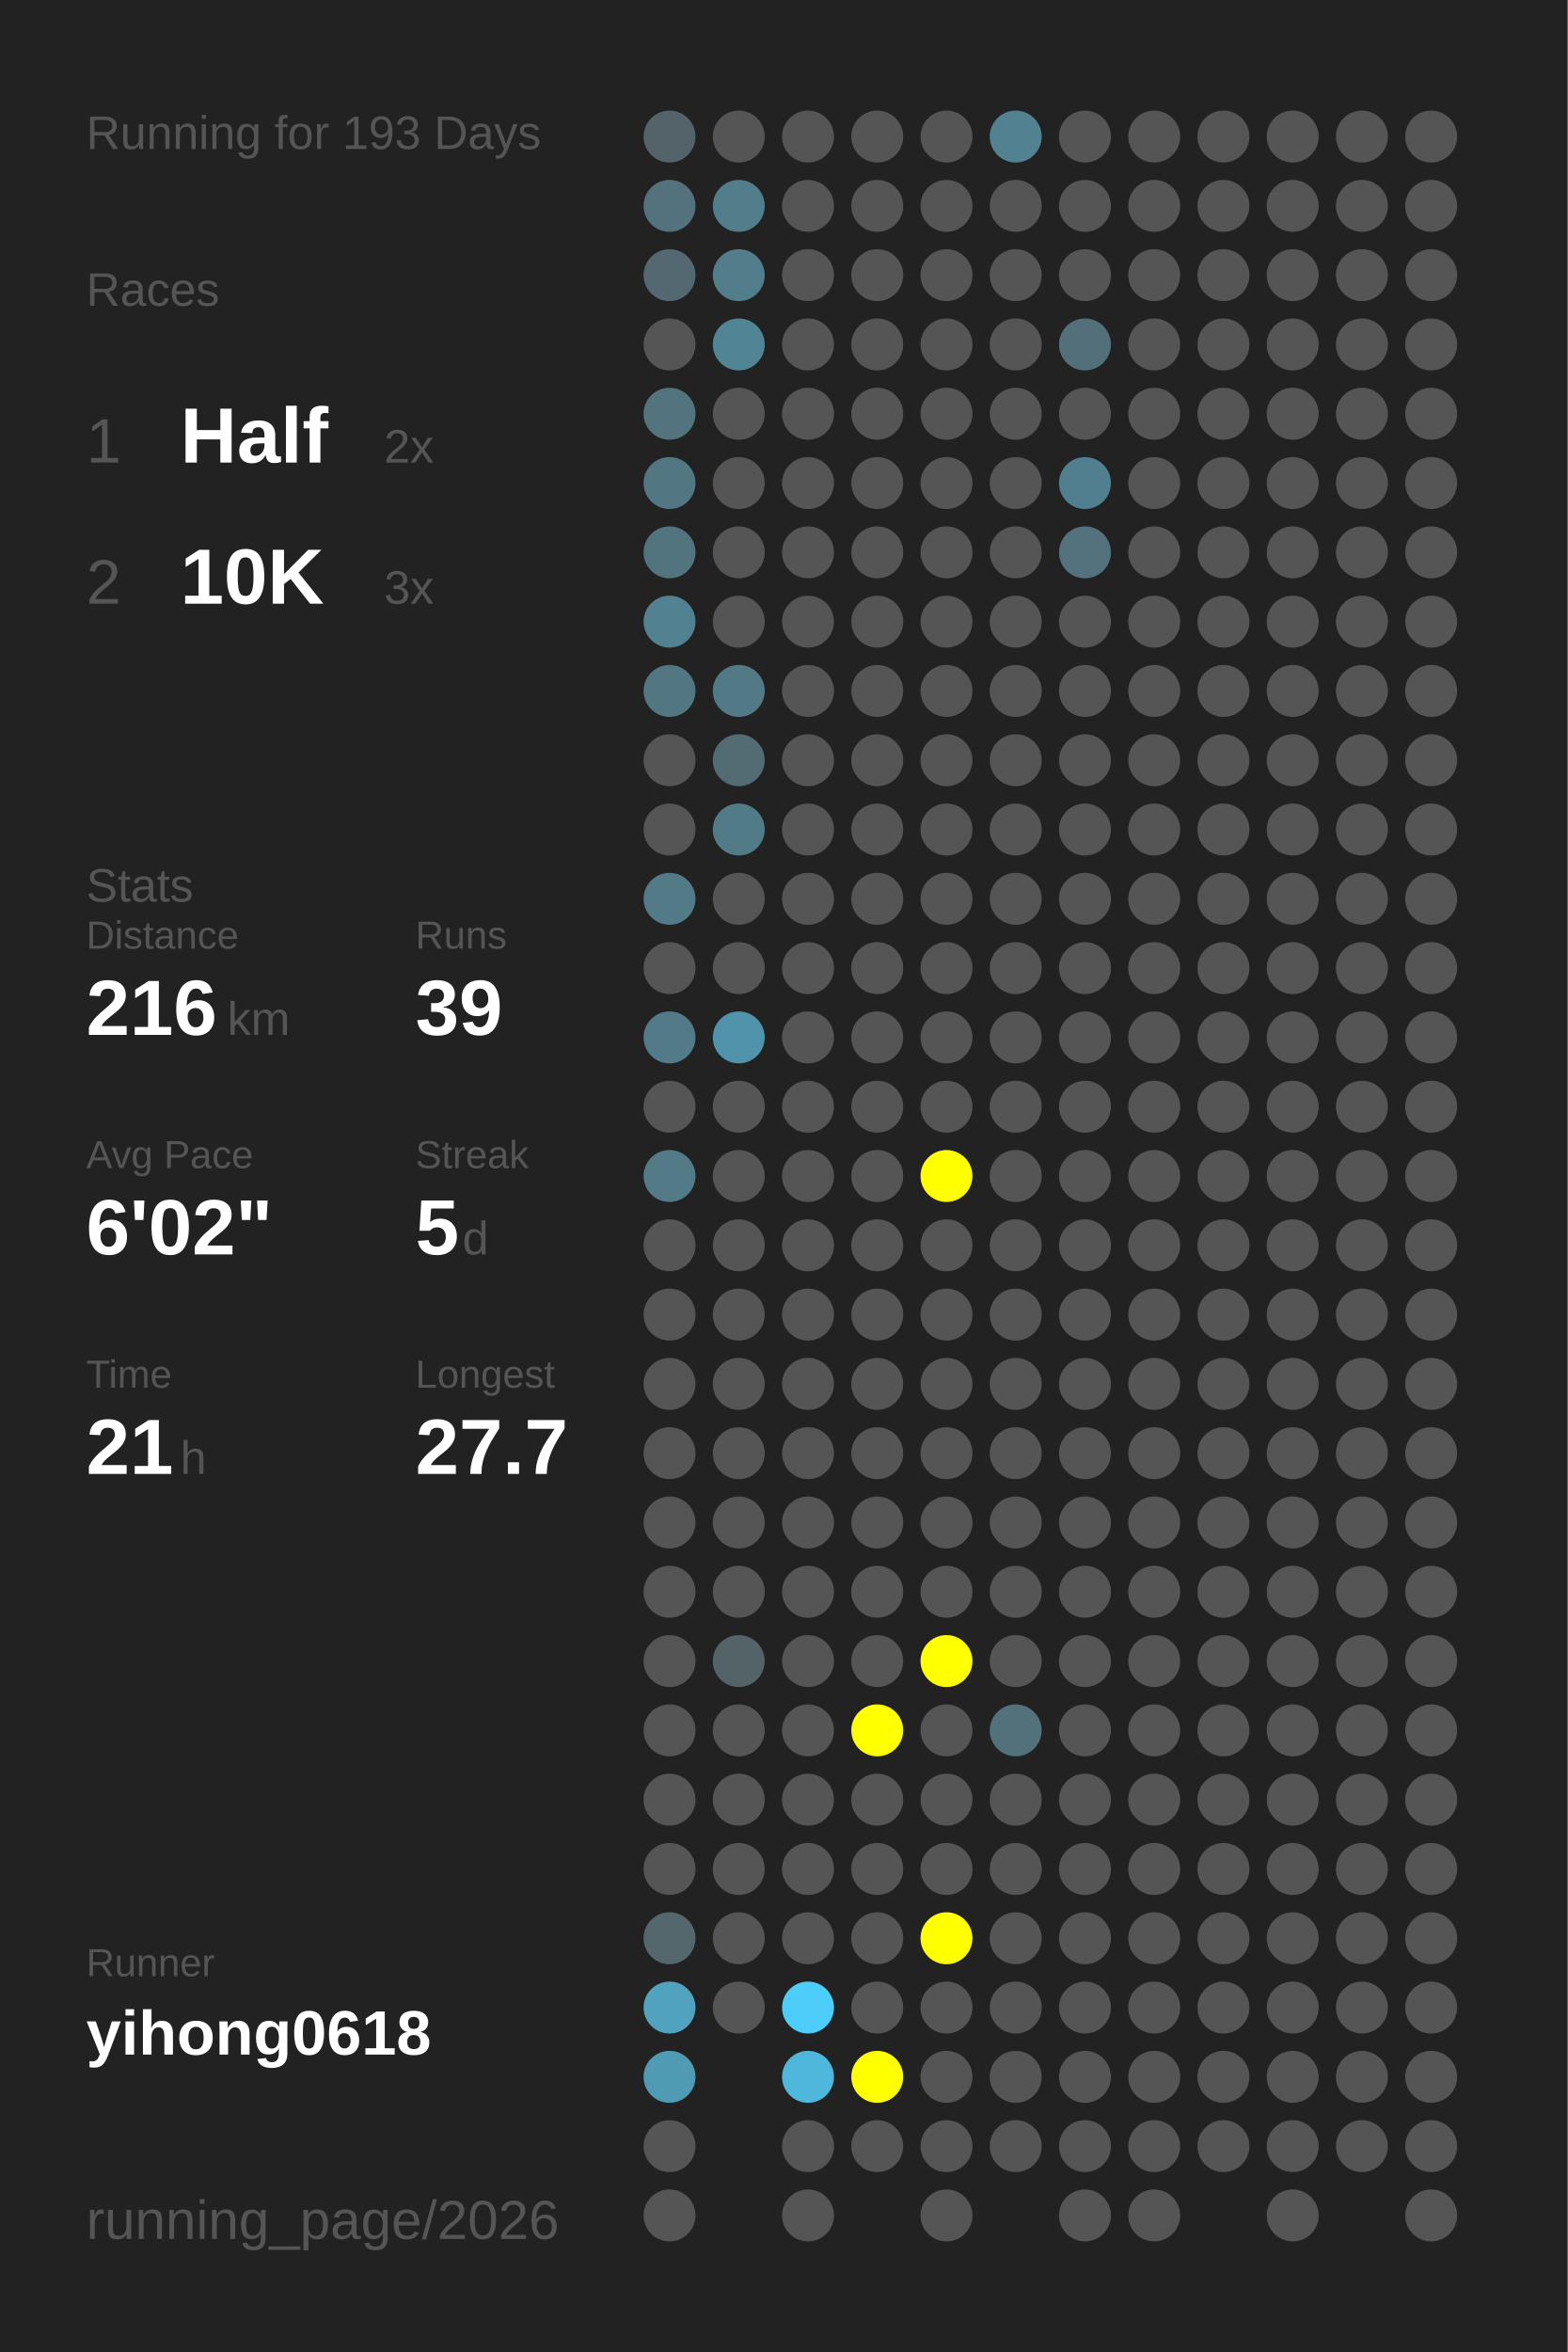
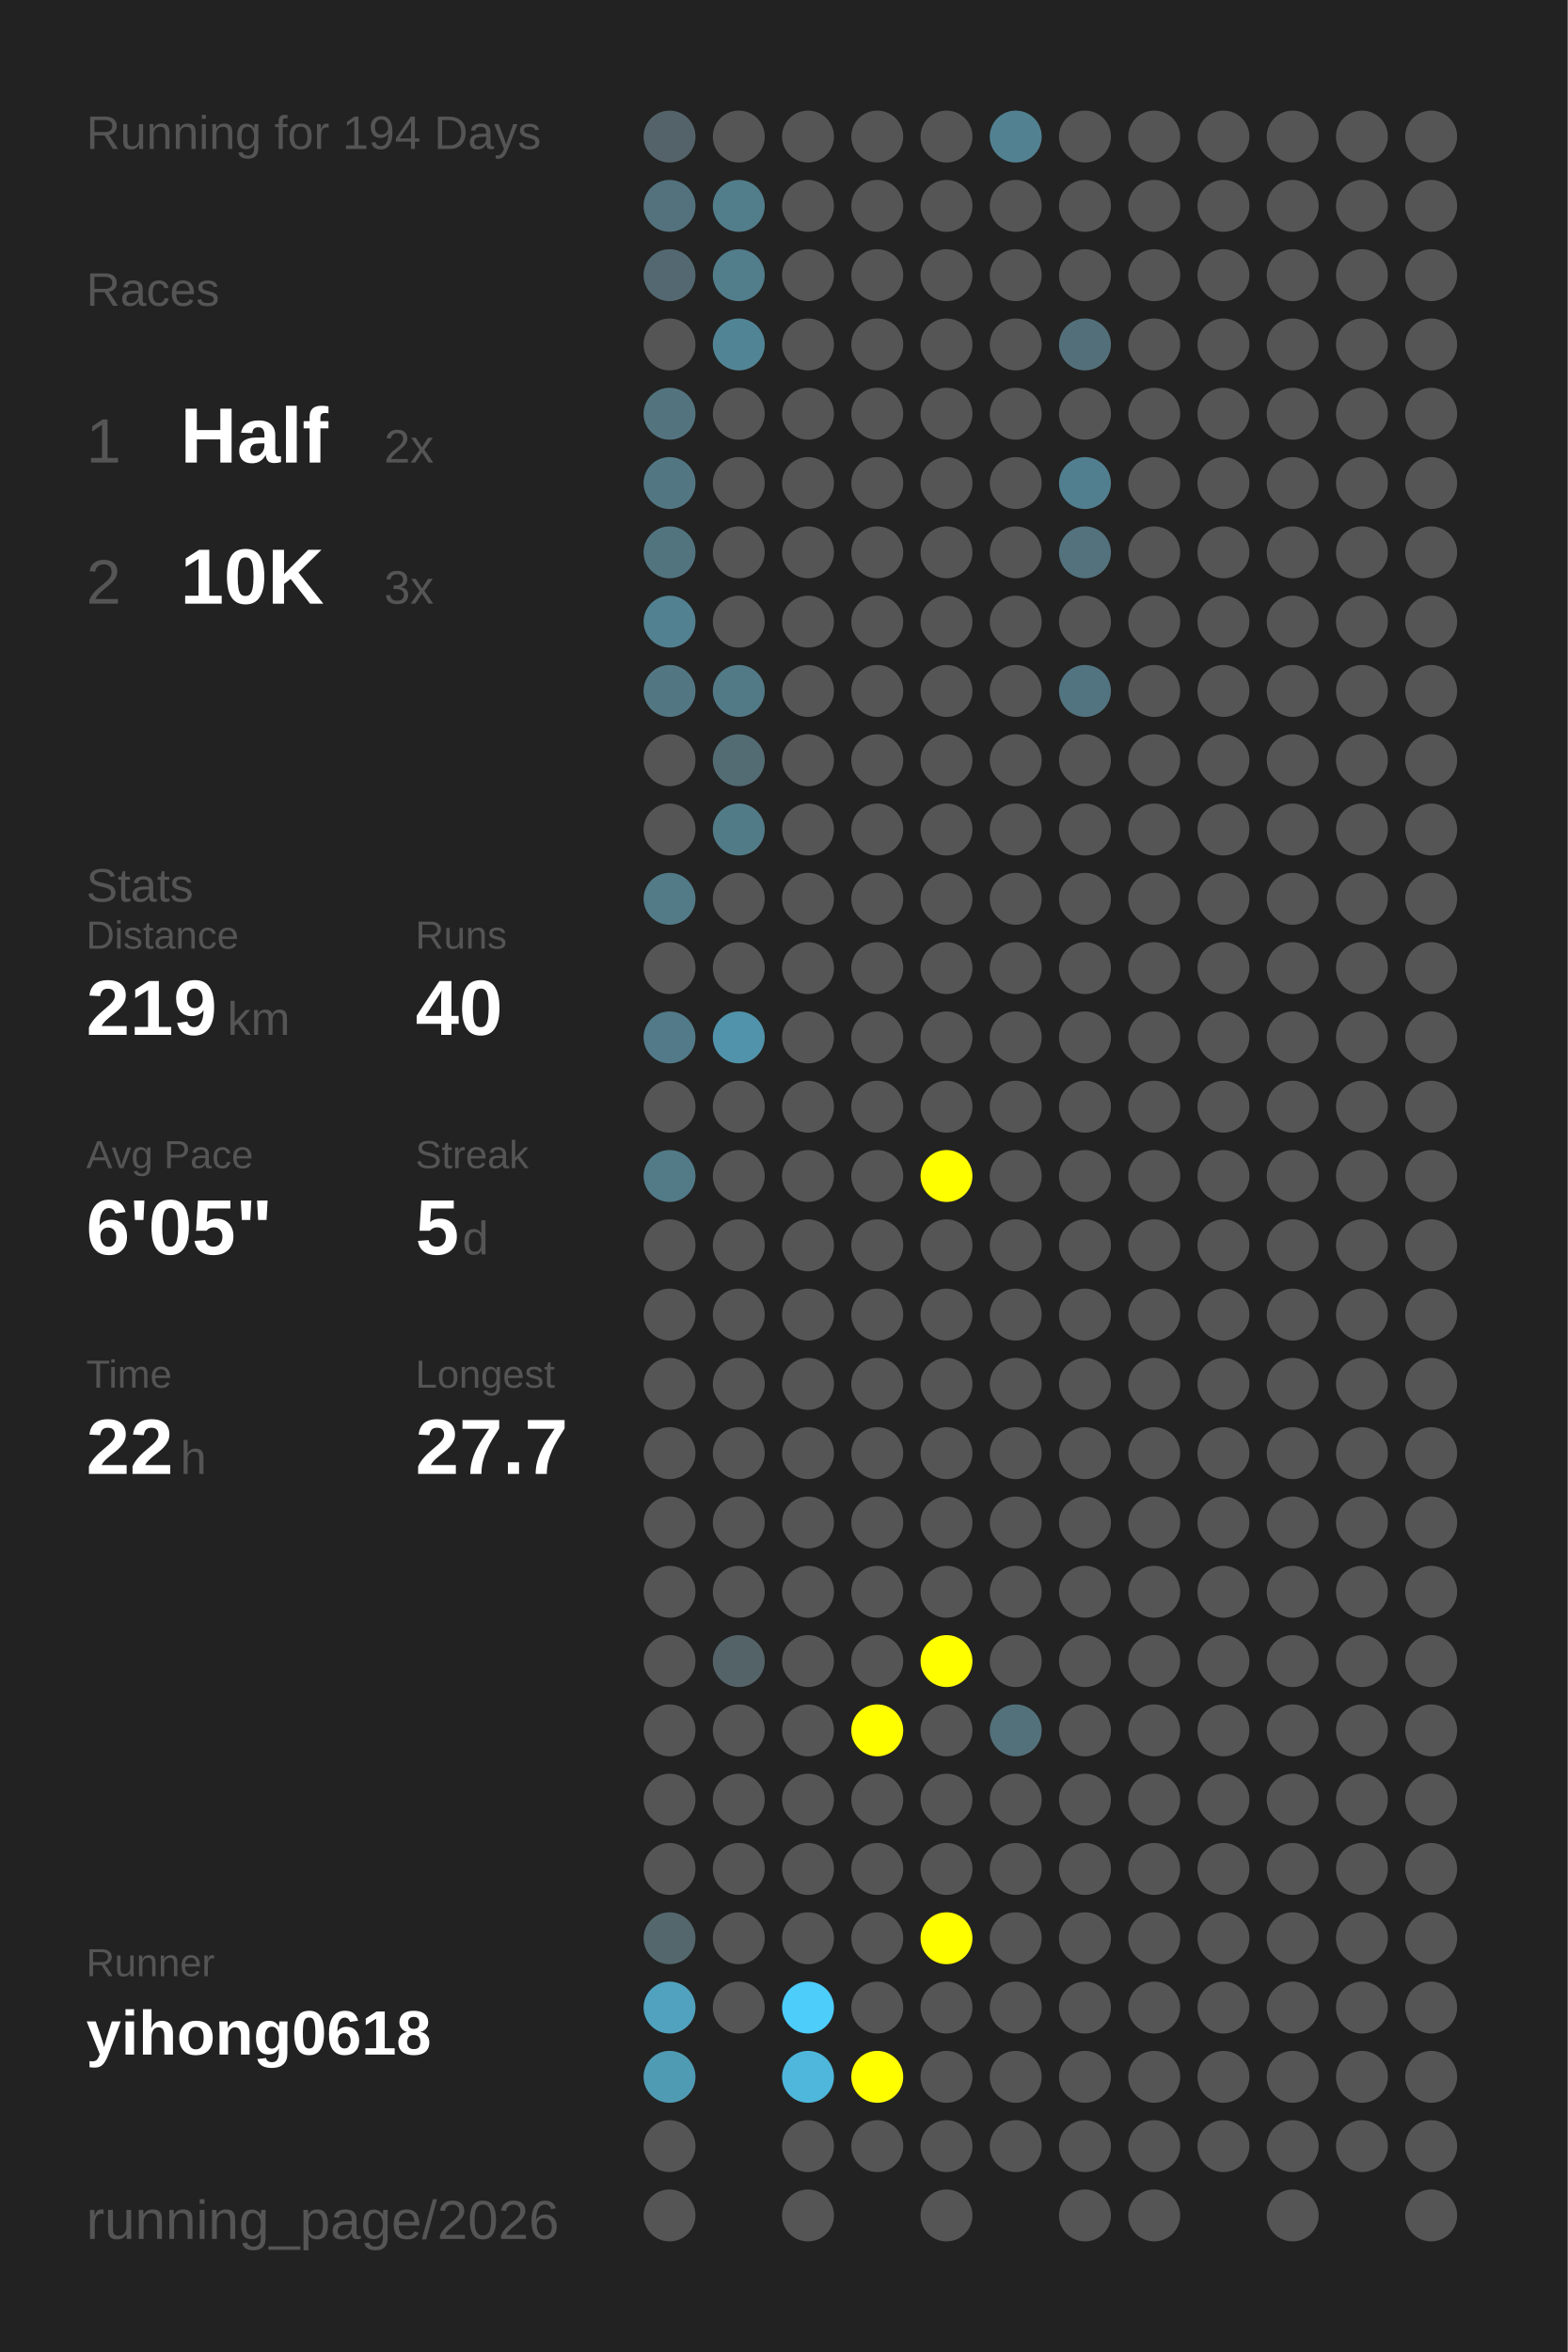
<svg xmlns="http://www.w3.org/2000/svg" baseProfile="full" height="300mm" version="1.1" viewBox="0,0,200,300" width="200mm">
  <defs />
  <rect fill="#222222" height="300" width="200" x="0" y="0" />
-   <text fill="#555555" style="font-size:6px; font-family:Arial;" x="11" y="19">Running for 193 Days</text>
+   <text fill="#555555" style="font-size:6px; font-family:Arial;" x="11" y="19">Running for 194 Days</text>
  <text fill="#555555" style="font-size:6px; font-family:Arial;" x="11" y="39">Races</text>
  <text fill="#555555" style="font-size:8px; font-family:Arial;" x="11" y="59">1</text>
  <text fill="#FFFFFF" style="font-size:10px; font-family:Arial; font-weight:bold;" x="23" y="59">Half</text>
  <text fill="#555555" style="font-size:6px; font-family:Arial;" x="49" y="59">2x</text>
  <text fill="#555555" style="font-size:8px; font-family:Arial;" x="11" y="77">2</text>
  <text fill="#FFFFFF" style="font-size:10px; font-family:Arial; font-weight:bold;" x="23" y="77">10K</text>
  <text fill="#555555" style="font-size:6px; font-family:Arial;" x="49" y="77">3x</text>
  <text fill="#555555" style="font-size:6px; font-family:Arial;" x="11" y="115">Stats</text>
  <text fill="#555555" style="font-size:5px; font-family:Arial;" x="11" y="121">Distance</text>
-   <text fill="#FFFFFF" style="font-size:10px; font-family:Arial; font-weight:bold;" x="11" y="132">216</text>
+   <text fill="#FFFFFF" style="font-size:10px; font-family:Arial; font-weight:bold;" x="11" y="132">219</text>
  <text fill="#555555" style="font-size:6px; font-family:Arial;" x="29" y="132">km</text>
  <text fill="#555555" style="font-size:5px; font-family:Arial;" x="53" y="121">Runs</text>
-   <text fill="#FFFFFF" style="font-size:10px; font-family:Arial; font-weight:bold;" x="53" y="132">39</text>
+   <text fill="#FFFFFF" style="font-size:10px; font-family:Arial; font-weight:bold;" x="53" y="132">40</text>
  <text fill="#555555" style="font-size:5px; font-family:Arial;" x="11" y="149">Avg Pace</text>
-   <text fill="#FFFFFF" style="font-size:10px; font-family:Arial; font-weight:bold;" x="11" y="160">6'02"</text>
+   <text fill="#FFFFFF" style="font-size:10px; font-family:Arial; font-weight:bold;" x="11" y="160">6'05"</text>
  <text fill="#555555" style="font-size:5px; font-family:Arial;" x="53" y="149">Streak</text>
  <text fill="#FFFFFF" style="font-size:10px; font-family:Arial; font-weight:bold;" x="53" y="160">5</text>
  <text fill="#555555" style="font-size:6px; font-family:Arial;" x="59" y="160">d</text>
  <text fill="#555555" style="font-size:5px; font-family:Arial;" x="11" y="177">Time</text>
-   <text fill="#FFFFFF" style="font-size:10px; font-family:Arial; font-weight:bold;" x="11" y="188">21</text>
+   <text fill="#FFFFFF" style="font-size:10px; font-family:Arial; font-weight:bold;" x="11" y="188">22</text>
  <text fill="#555555" style="font-size:6px; font-family:Arial;" x="23" y="188">h</text>
  <text fill="#555555" style="font-size:5px; font-family:Arial;" x="53" y="177">Longest</text>
  <text fill="#FFFFFF" style="font-size:10px; font-family:Arial; font-weight:bold;" x="53" y="188">27.7</text>
  <text fill="#555555" style="font-size:5px; font-family:Arial;" x="11" y="252.065">Runner</text>
  <text fill="#FFFFFF" style="font-size:8px; font-family:Arial; font-weight:bold;" x="11" y="262.065">yihong0618</text>
  <text fill="#555555" style="font-size:7px; font-family:Arial;" x="11" y="285.581">running_page/2026</text>
  <circle cx="85.417" cy="17.419" fill="#546369" r="3.312" />
  <circle cx="85.417" cy="26.258" fill="#53727d" r="3.312" />
  <circle cx="85.417" cy="35.097" fill="#536870" r="3.312" />
  <circle cx="85.417" cy="43.935" fill="#555555" r="3.312" />
  <circle cx="85.417" cy="52.774" fill="#53747f" r="3.312" />
  <circle cx="85.417" cy="61.613" fill="#527783" r="3.312" />
  <circle cx="85.417" cy="70.452" fill="#52747f" r="3.312" />
  <circle cx="85.417" cy="79.29" fill="#528191" r="3.312" />
  <circle cx="85.417" cy="88.129" fill="#527783" r="3.312" />
  <circle cx="85.417" cy="96.968" fill="#555555" r="3.312" />
  <circle cx="85.417" cy="105.806" fill="#555555" r="3.312" />
  <circle cx="85.417" cy="114.645" fill="#527a87" r="3.312" />
  <circle cx="85.417" cy="123.484" fill="#555555" r="3.312" />
  <circle cx="85.417" cy="132.323" fill="#527a88" r="3.312" />
  <circle cx="85.417" cy="141.161" fill="#555555" r="3.312" />
  <circle cx="85.417" cy="150" fill="#527a87" r="3.312" />
  <circle cx="85.417" cy="158.839" fill="#555555" r="3.312" />
  <circle cx="85.417" cy="167.677" fill="#555555" r="3.312" />
  <circle cx="85.417" cy="176.516" fill="#555555" r="3.312" />
  <circle cx="85.417" cy="185.355" fill="#555555" r="3.312" />
  <circle cx="85.417" cy="194.194" fill="#555555" r="3.312" />
  <circle cx="85.417" cy="203.032" fill="#555555" r="3.312" />
  <circle cx="85.417" cy="211.871" fill="#555555" r="3.312" />
  <circle cx="85.417" cy="220.71" fill="#555555" r="3.312" />
  <circle cx="85.417" cy="229.548" fill="#555555" r="3.312" />
  <circle cx="85.417" cy="238.387" fill="#555555" r="3.312" />
  <circle cx="85.417" cy="247.226" fill="#53676d" r="3.312" />
  <circle cx="85.417" cy="256.065" fill="#50a2be" r="3.312" />
  <circle cx="85.417" cy="264.903" fill="#509bb4" r="3.312" />
  <circle cx="85.417" cy="273.742" fill="#555555" r="3.312" />
  <circle cx="85.417" cy="282.581" fill="#555555" r="3.312" />
  <circle cx="94.25" cy="17.419" fill="#555555" r="3.312" />
  <circle cx="94.25" cy="26.258" fill="#527d8b" r="3.312" />
  <circle cx="94.25" cy="35.097" fill="#527d8b" r="3.312" />
  <circle cx="94.25" cy="43.935" fill="#518596" r="3.312" />
  <circle cx="94.25" cy="52.774" fill="#555555" r="3.312" />
  <circle cx="94.25" cy="61.613" fill="#555555" r="3.312" />
  <circle cx="94.25" cy="70.452" fill="#555555" r="3.312" />
  <circle cx="94.25" cy="79.29" fill="#555555" r="3.312" />
  <circle cx="94.25" cy="88.129" fill="#527986" r="3.312" />
  <circle cx="94.25" cy="96.968" fill="#536b73" r="3.312" />
  <circle cx="94.25" cy="105.806" fill="#527b88" r="3.312" />
  <circle cx="94.25" cy="114.645" fill="#555555" r="3.312" />
  <circle cx="94.25" cy="123.484" fill="#555555" r="3.312" />
  <circle cx="94.25" cy="132.323" fill="#5093aa" r="3.312" />
  <circle cx="94.25" cy="141.161" fill="#555555" r="3.312" />
  <circle cx="94.25" cy="150" fill="#555555" r="3.312" />
  <circle cx="94.25" cy="158.839" fill="#555555" r="3.312" />
  <circle cx="94.25" cy="167.677" fill="#555555" r="3.312" />
  <circle cx="94.25" cy="176.516" fill="#555555" r="3.312" />
  <circle cx="94.25" cy="185.355" fill="#555555" r="3.312" />
  <circle cx="94.25" cy="194.194" fill="#555555" r="3.312" />
  <circle cx="94.25" cy="203.032" fill="#555555" r="3.312" />
  <circle cx="94.25" cy="211.871" fill="#546368" r="3.312" />
  <circle cx="94.25" cy="220.71" fill="#555555" r="3.312" />
  <circle cx="94.25" cy="229.548" fill="#555555" r="3.312" />
  <circle cx="94.25" cy="238.387" fill="#555555" r="3.312" />
  <circle cx="94.25" cy="247.226" fill="#555555" r="3.312" />
  <circle cx="94.25" cy="256.065" fill="#555555" r="3.312" />
  <circle cx="103.083" cy="17.419" fill="#555555" r="3.312" />
  <circle cx="103.083" cy="26.258" fill="#555555" r="3.312" />
  <circle cx="103.083" cy="35.097" fill="#555555" r="3.312" />
  <circle cx="103.083" cy="43.935" fill="#555555" r="3.312" />
  <circle cx="103.083" cy="52.774" fill="#555555" r="3.312" />
  <circle cx="103.083" cy="61.613" fill="#555555" r="3.312" />
  <circle cx="103.083" cy="70.452" fill="#555555" r="3.312" />
  <circle cx="103.083" cy="79.29" fill="#555555" r="3.312" />
  <circle cx="103.083" cy="88.129" fill="#555555" r="3.312" />
  <circle cx="103.083" cy="96.968" fill="#555555" r="3.312" />
  <circle cx="103.083" cy="105.806" fill="#555555" r="3.312" />
  <circle cx="103.083" cy="114.645" fill="#555555" r="3.312" />
  <circle cx="103.083" cy="123.484" fill="#555555" r="3.312" />
  <circle cx="103.083" cy="132.323" fill="#555555" r="3.312" />
  <circle cx="103.083" cy="141.161" fill="#555555" r="3.312" />
  <circle cx="103.083" cy="150" fill="#555555" r="3.312" />
  <circle cx="103.083" cy="158.839" fill="#555555" r="3.312" />
  <circle cx="103.083" cy="167.677" fill="#555555" r="3.312" />
  <circle cx="103.083" cy="176.516" fill="#555555" r="3.312" />
  <circle cx="103.083" cy="185.355" fill="#555555" r="3.312" />
  <circle cx="103.083" cy="194.194" fill="#555555" r="3.312" />
  <circle cx="103.083" cy="203.032" fill="#555555" r="3.312" />
  <circle cx="103.083" cy="211.871" fill="#555555" r="3.312" />
  <circle cx="103.083" cy="220.71" fill="#555555" r="3.312" />
  <circle cx="103.083" cy="229.548" fill="#555555" r="3.312" />
  <circle cx="103.083" cy="238.387" fill="#555555" r="3.312" />
  <circle cx="103.083" cy="247.226" fill="#555555" r="3.312" />
  <circle cx="103.083" cy="256.065" fill="#4dcdf9" r="3.312" />
  <circle cx="103.083" cy="264.903" fill="#4eb7db" r="3.312" />
  <circle cx="103.083" cy="273.742" fill="#555555" r="3.312" />
  <circle cx="103.083" cy="282.581" fill="#555555" r="3.312" />
  <circle cx="111.917" cy="17.419" fill="#555555" r="3.312" />
  <circle cx="111.917" cy="26.258" fill="#555555" r="3.312" />
  <circle cx="111.917" cy="35.097" fill="#555555" r="3.312" />
  <circle cx="111.917" cy="43.935" fill="#555555" r="3.312" />
  <circle cx="111.917" cy="52.774" fill="#555555" r="3.312" />
  <circle cx="111.917" cy="61.613" fill="#555555" r="3.312" />
  <circle cx="111.917" cy="70.452" fill="#555555" r="3.312" />
  <circle cx="111.917" cy="79.29" fill="#555555" r="3.312" />
  <circle cx="111.917" cy="88.129" fill="#555555" r="3.312" />
  <circle cx="111.917" cy="96.968" fill="#555555" r="3.312" />
  <circle cx="111.917" cy="105.806" fill="#555555" r="3.312" />
  <circle cx="111.917" cy="114.645" fill="#555555" r="3.312" />
  <circle cx="111.917" cy="123.484" fill="#555555" r="3.312" />
  <circle cx="111.917" cy="132.323" fill="#555555" r="3.312" />
  <circle cx="111.917" cy="141.161" fill="#555555" r="3.312" />
  <circle cx="111.917" cy="150" fill="#555555" r="3.312" />
  <circle cx="111.917" cy="158.839" fill="#555555" r="3.312" />
  <circle cx="111.917" cy="167.677" fill="#555555" r="3.312" />
  <circle cx="111.917" cy="176.516" fill="#555555" r="3.312" />
  <circle cx="111.917" cy="185.355" fill="#555555" r="3.312" />
  <circle cx="111.917" cy="194.194" fill="#555555" r="3.312" />
  <circle cx="111.917" cy="203.032" fill="#555555" r="3.312" />
  <circle cx="111.917" cy="211.871" fill="#555555" r="3.312" />
  <circle cx="111.917" cy="220.71" fill="#FFFF00" r="3.312" />
  <circle cx="111.917" cy="229.548" fill="#555555" r="3.312" />
  <circle cx="111.917" cy="238.387" fill="#555555" r="3.312" />
  <circle cx="111.917" cy="247.226" fill="#555555" r="3.312" />
  <circle cx="111.917" cy="256.065" fill="#555555" r="3.312" />
  <circle cx="111.917" cy="264.903" fill="#FFFF00" r="3.312" />
  <circle cx="111.917" cy="273.742" fill="#555555" r="3.312" />
  <circle cx="120.75" cy="17.419" fill="#555555" r="3.312" />
  <circle cx="120.75" cy="26.258" fill="#555555" r="3.312" />
  <circle cx="120.75" cy="35.097" fill="#555555" r="3.312" />
  <circle cx="120.75" cy="43.935" fill="#555555" r="3.312" />
  <circle cx="120.75" cy="52.774" fill="#555555" r="3.312" />
  <circle cx="120.75" cy="61.613" fill="#555555" r="3.312" />
  <circle cx="120.75" cy="70.452" fill="#555555" r="3.312" />
  <circle cx="120.75" cy="79.29" fill="#555555" r="3.312" />
  <circle cx="120.75" cy="88.129" fill="#555555" r="3.312" />
  <circle cx="120.75" cy="96.968" fill="#555555" r="3.312" />
  <circle cx="120.75" cy="105.806" fill="#555555" r="3.312" />
  <circle cx="120.75" cy="114.645" fill="#555555" r="3.312" />
  <circle cx="120.75" cy="123.484" fill="#555555" r="3.312" />
  <circle cx="120.75" cy="132.323" fill="#555555" r="3.312" />
  <circle cx="120.75" cy="141.161" fill="#555555" r="3.312" />
  <circle cx="120.75" cy="150" fill="#FFFF00" r="3.312" />
  <circle cx="120.75" cy="158.839" fill="#555555" r="3.312" />
  <circle cx="120.75" cy="167.677" fill="#555555" r="3.312" />
  <circle cx="120.75" cy="176.516" fill="#555555" r="3.312" />
  <circle cx="120.75" cy="185.355" fill="#555555" r="3.312" />
  <circle cx="120.75" cy="194.194" fill="#555555" r="3.312" />
  <circle cx="120.75" cy="203.032" fill="#555555" r="3.312" />
  <circle cx="120.75" cy="211.871" fill="#FFFF00" r="3.312" />
  <circle cx="120.75" cy="220.71" fill="#555555" r="3.312" />
  <circle cx="120.75" cy="229.548" fill="#555555" r="3.312" />
  <circle cx="120.75" cy="238.387" fill="#555555" r="3.312" />
  <circle cx="120.75" cy="247.226" fill="#FFFF00" r="3.312" />
  <circle cx="120.75" cy="256.065" fill="#555555" r="3.312" />
  <circle cx="120.75" cy="264.903" fill="#555555" r="3.312" />
  <circle cx="120.75" cy="273.742" fill="#555555" r="3.312" />
  <circle cx="120.75" cy="282.581" fill="#555555" r="3.312" />
  <circle cx="129.583" cy="17.419" fill="#528292" r="3.312" />
  <circle cx="129.583" cy="26.258" fill="#555555" r="3.312" />
  <circle cx="129.583" cy="35.097" fill="#555555" r="3.312" />
  <circle cx="129.583" cy="43.935" fill="#555555" r="3.312" />
  <circle cx="129.583" cy="52.774" fill="#555555" r="3.312" />
  <circle cx="129.583" cy="61.613" fill="#555555" r="3.312" />
  <circle cx="129.583" cy="70.452" fill="#555555" r="3.312" />
  <circle cx="129.583" cy="79.29" fill="#555555" r="3.312" />
  <circle cx="129.583" cy="88.129" fill="#555555" r="3.312" />
  <circle cx="129.583" cy="96.968" fill="#555555" r="3.312" />
  <circle cx="129.583" cy="105.806" fill="#555555" r="3.312" />
  <circle cx="129.583" cy="114.645" fill="#555555" r="3.312" />
  <circle cx="129.583" cy="123.484" fill="#555555" r="3.312" />
  <circle cx="129.583" cy="132.323" fill="#555555" r="3.312" />
  <circle cx="129.583" cy="141.161" fill="#555555" r="3.312" />
  <circle cx="129.583" cy="150" fill="#555555" r="3.312" />
  <circle cx="129.583" cy="158.839" fill="#555555" r="3.312" />
  <circle cx="129.583" cy="167.677" fill="#555555" r="3.312" />
  <circle cx="129.583" cy="176.516" fill="#555555" r="3.312" />
  <circle cx="129.583" cy="185.355" fill="#555555" r="3.312" />
  <circle cx="129.583" cy="194.194" fill="#555555" r="3.312" />
  <circle cx="129.583" cy="203.032" fill="#555555" r="3.312" />
  <circle cx="129.583" cy="211.871" fill="#555555" r="3.312" />
  <circle cx="129.583" cy="220.71" fill="#53717b" r="3.312" />
  <circle cx="129.583" cy="229.548" fill="#555555" r="3.312" />
  <circle cx="129.583" cy="238.387" fill="#555555" r="3.312" />
  <circle cx="129.583" cy="247.226" fill="#555555" r="3.312" />
  <circle cx="129.583" cy="256.065" fill="#555555" r="3.312" />
  <circle cx="129.583" cy="264.903" fill="#555555" r="3.312" />
  <circle cx="129.583" cy="273.742" fill="#555555" r="3.312" />
  <circle cx="138.417" cy="17.419" fill="#555555" r="3.312" />
  <circle cx="138.417" cy="26.258" fill="#555555" r="3.312" />
  <circle cx="138.417" cy="35.097" fill="#555555" r="3.312" />
  <circle cx="138.417" cy="43.935" fill="#53707a" r="3.312" />
  <circle cx="138.417" cy="52.774" fill="#555555" r="3.312" />
  <circle cx="138.417" cy="61.613" fill="#527f8f" r="3.312" />
  <circle cx="138.417" cy="70.452" fill="#53727d" r="3.312" />
  <circle cx="138.417" cy="79.29" fill="#555555" r="3.312" />
-   <circle cx="138.417" cy="88.129" fill="#555555" r="3.312" />
+   <circle cx="138.417" cy="88.129" fill="#527480" r="3.312" />
  <circle cx="138.417" cy="96.968" fill="#555555" r="3.312" />
  <circle cx="138.417" cy="105.806" fill="#555555" r="3.312" />
  <circle cx="138.417" cy="114.645" fill="#555555" r="3.312" />
  <circle cx="138.417" cy="123.484" fill="#555555" r="3.312" />
  <circle cx="138.417" cy="132.323" fill="#555555" r="3.312" />
  <circle cx="138.417" cy="141.161" fill="#555555" r="3.312" />
  <circle cx="138.417" cy="150" fill="#555555" r="3.312" />
  <circle cx="138.417" cy="158.839" fill="#555555" r="3.312" />
  <circle cx="138.417" cy="167.677" fill="#555555" r="3.312" />
  <circle cx="138.417" cy="176.516" fill="#555555" r="3.312" />
  <circle cx="138.417" cy="185.355" fill="#555555" r="3.312" />
  <circle cx="138.417" cy="194.194" fill="#555555" r="3.312" />
  <circle cx="138.417" cy="203.032" fill="#555555" r="3.312" />
  <circle cx="138.417" cy="211.871" fill="#555555" r="3.312" />
  <circle cx="138.417" cy="220.71" fill="#555555" r="3.312" />
  <circle cx="138.417" cy="229.548" fill="#555555" r="3.312" />
  <circle cx="138.417" cy="238.387" fill="#555555" r="3.312" />
  <circle cx="138.417" cy="247.226" fill="#555555" r="3.312" />
  <circle cx="138.417" cy="256.065" fill="#555555" r="3.312" />
  <circle cx="138.417" cy="264.903" fill="#555555" r="3.312" />
  <circle cx="138.417" cy="273.742" fill="#555555" r="3.312" />
  <circle cx="138.417" cy="282.581" fill="#555555" r="3.312" />
  <circle cx="147.25" cy="17.419" fill="#555555" r="3.312" />
  <circle cx="147.25" cy="26.258" fill="#555555" r="3.312" />
  <circle cx="147.25" cy="35.097" fill="#555555" r="3.312" />
  <circle cx="147.25" cy="43.935" fill="#555555" r="3.312" />
  <circle cx="147.25" cy="52.774" fill="#555555" r="3.312" />
  <circle cx="147.25" cy="61.613" fill="#555555" r="3.312" />
  <circle cx="147.25" cy="70.452" fill="#555555" r="3.312" />
  <circle cx="147.25" cy="79.29" fill="#555555" r="3.312" />
  <circle cx="147.25" cy="88.129" fill="#555555" r="3.312" />
  <circle cx="147.25" cy="96.968" fill="#555555" r="3.312" />
  <circle cx="147.25" cy="105.806" fill="#555555" r="3.312" />
  <circle cx="147.25" cy="114.645" fill="#555555" r="3.312" />
  <circle cx="147.25" cy="123.484" fill="#555555" r="3.312" />
  <circle cx="147.25" cy="132.323" fill="#555555" r="3.312" />
  <circle cx="147.25" cy="141.161" fill="#555555" r="3.312" />
  <circle cx="147.25" cy="150" fill="#555555" r="3.312" />
  <circle cx="147.25" cy="158.839" fill="#555555" r="3.312" />
  <circle cx="147.25" cy="167.677" fill="#555555" r="3.312" />
  <circle cx="147.25" cy="176.516" fill="#555555" r="3.312" />
  <circle cx="147.25" cy="185.355" fill="#555555" r="3.312" />
  <circle cx="147.25" cy="194.194" fill="#555555" r="3.312" />
  <circle cx="147.25" cy="203.032" fill="#555555" r="3.312" />
  <circle cx="147.25" cy="211.871" fill="#555555" r="3.312" />
  <circle cx="147.25" cy="220.71" fill="#555555" r="3.312" />
  <circle cx="147.25" cy="229.548" fill="#555555" r="3.312" />
  <circle cx="147.25" cy="238.387" fill="#555555" r="3.312" />
  <circle cx="147.25" cy="247.226" fill="#555555" r="3.312" />
  <circle cx="147.25" cy="256.065" fill="#555555" r="3.312" />
  <circle cx="147.25" cy="264.903" fill="#555555" r="3.312" />
  <circle cx="147.25" cy="273.742" fill="#555555" r="3.312" />
  <circle cx="147.25" cy="282.581" fill="#555555" r="3.312" />
  <circle cx="156.083" cy="17.419" fill="#555555" r="3.312" />
  <circle cx="156.083" cy="26.258" fill="#555555" r="3.312" />
  <circle cx="156.083" cy="35.097" fill="#555555" r="3.312" />
  <circle cx="156.083" cy="43.935" fill="#555555" r="3.312" />
  <circle cx="156.083" cy="52.774" fill="#555555" r="3.312" />
  <circle cx="156.083" cy="61.613" fill="#555555" r="3.312" />
  <circle cx="156.083" cy="70.452" fill="#555555" r="3.312" />
  <circle cx="156.083" cy="79.29" fill="#555555" r="3.312" />
  <circle cx="156.083" cy="88.129" fill="#555555" r="3.312" />
  <circle cx="156.083" cy="96.968" fill="#555555" r="3.312" />
  <circle cx="156.083" cy="105.806" fill="#555555" r="3.312" />
  <circle cx="156.083" cy="114.645" fill="#555555" r="3.312" />
  <circle cx="156.083" cy="123.484" fill="#555555" r="3.312" />
  <circle cx="156.083" cy="132.323" fill="#555555" r="3.312" />
  <circle cx="156.083" cy="141.161" fill="#555555" r="3.312" />
  <circle cx="156.083" cy="150" fill="#555555" r="3.312" />
  <circle cx="156.083" cy="158.839" fill="#555555" r="3.312" />
  <circle cx="156.083" cy="167.677" fill="#555555" r="3.312" />
  <circle cx="156.083" cy="176.516" fill="#555555" r="3.312" />
  <circle cx="156.083" cy="185.355" fill="#555555" r="3.312" />
  <circle cx="156.083" cy="194.194" fill="#555555" r="3.312" />
  <circle cx="156.083" cy="203.032" fill="#555555" r="3.312" />
  <circle cx="156.083" cy="211.871" fill="#555555" r="3.312" />
  <circle cx="156.083" cy="220.71" fill="#555555" r="3.312" />
  <circle cx="156.083" cy="229.548" fill="#555555" r="3.312" />
  <circle cx="156.083" cy="238.387" fill="#555555" r="3.312" />
  <circle cx="156.083" cy="247.226" fill="#555555" r="3.312" />
  <circle cx="156.083" cy="256.065" fill="#555555" r="3.312" />
  <circle cx="156.083" cy="264.903" fill="#555555" r="3.312" />
  <circle cx="156.083" cy="273.742" fill="#555555" r="3.312" />
  <circle cx="164.917" cy="17.419" fill="#555555" r="3.312" />
  <circle cx="164.917" cy="26.258" fill="#555555" r="3.312" />
  <circle cx="164.917" cy="35.097" fill="#555555" r="3.312" />
  <circle cx="164.917" cy="43.935" fill="#555555" r="3.312" />
  <circle cx="164.917" cy="52.774" fill="#555555" r="3.312" />
  <circle cx="164.917" cy="61.613" fill="#555555" r="3.312" />
  <circle cx="164.917" cy="70.452" fill="#555555" r="3.312" />
  <circle cx="164.917" cy="79.29" fill="#555555" r="3.312" />
  <circle cx="164.917" cy="88.129" fill="#555555" r="3.312" />
  <circle cx="164.917" cy="96.968" fill="#555555" r="3.312" />
  <circle cx="164.917" cy="105.806" fill="#555555" r="3.312" />
  <circle cx="164.917" cy="114.645" fill="#555555" r="3.312" />
  <circle cx="164.917" cy="123.484" fill="#555555" r="3.312" />
  <circle cx="164.917" cy="132.323" fill="#555555" r="3.312" />
  <circle cx="164.917" cy="141.161" fill="#555555" r="3.312" />
  <circle cx="164.917" cy="150" fill="#555555" r="3.312" />
  <circle cx="164.917" cy="158.839" fill="#555555" r="3.312" />
  <circle cx="164.917" cy="167.677" fill="#555555" r="3.312" />
  <circle cx="164.917" cy="176.516" fill="#555555" r="3.312" />
  <circle cx="164.917" cy="185.355" fill="#555555" r="3.312" />
  <circle cx="164.917" cy="194.194" fill="#555555" r="3.312" />
  <circle cx="164.917" cy="203.032" fill="#555555" r="3.312" />
  <circle cx="164.917" cy="211.871" fill="#555555" r="3.312" />
  <circle cx="164.917" cy="220.71" fill="#555555" r="3.312" />
  <circle cx="164.917" cy="229.548" fill="#555555" r="3.312" />
  <circle cx="164.917" cy="238.387" fill="#555555" r="3.312" />
  <circle cx="164.917" cy="247.226" fill="#555555" r="3.312" />
  <circle cx="164.917" cy="256.065" fill="#555555" r="3.312" />
  <circle cx="164.917" cy="264.903" fill="#555555" r="3.312" />
  <circle cx="164.917" cy="273.742" fill="#555555" r="3.312" />
  <circle cx="164.917" cy="282.581" fill="#555555" r="3.312" />
  <circle cx="173.75" cy="17.419" fill="#555555" r="3.312" />
  <circle cx="173.75" cy="26.258" fill="#555555" r="3.312" />
  <circle cx="173.75" cy="35.097" fill="#555555" r="3.312" />
  <circle cx="173.75" cy="43.935" fill="#555555" r="3.312" />
  <circle cx="173.75" cy="52.774" fill="#555555" r="3.312" />
  <circle cx="173.75" cy="61.613" fill="#555555" r="3.312" />
  <circle cx="173.75" cy="70.452" fill="#555555" r="3.312" />
  <circle cx="173.75" cy="79.29" fill="#555555" r="3.312" />
  <circle cx="173.75" cy="88.129" fill="#555555" r="3.312" />
  <circle cx="173.75" cy="96.968" fill="#555555" r="3.312" />
  <circle cx="173.75" cy="105.806" fill="#555555" r="3.312" />
  <circle cx="173.75" cy="114.645" fill="#555555" r="3.312" />
  <circle cx="173.75" cy="123.484" fill="#555555" r="3.312" />
  <circle cx="173.75" cy="132.323" fill="#555555" r="3.312" />
  <circle cx="173.75" cy="141.161" fill="#555555" r="3.312" />
  <circle cx="173.75" cy="150" fill="#555555" r="3.312" />
  <circle cx="173.75" cy="158.839" fill="#555555" r="3.312" />
  <circle cx="173.75" cy="167.677" fill="#555555" r="3.312" />
  <circle cx="173.75" cy="176.516" fill="#555555" r="3.312" />
  <circle cx="173.75" cy="185.355" fill="#555555" r="3.312" />
  <circle cx="173.75" cy="194.194" fill="#555555" r="3.312" />
  <circle cx="173.75" cy="203.032" fill="#555555" r="3.312" />
  <circle cx="173.75" cy="211.871" fill="#555555" r="3.312" />
  <circle cx="173.75" cy="220.71" fill="#555555" r="3.312" />
  <circle cx="173.75" cy="229.548" fill="#555555" r="3.312" />
  <circle cx="173.75" cy="238.387" fill="#555555" r="3.312" />
  <circle cx="173.75" cy="247.226" fill="#555555" r="3.312" />
  <circle cx="173.75" cy="256.065" fill="#555555" r="3.312" />
  <circle cx="173.75" cy="264.903" fill="#555555" r="3.312" />
  <circle cx="173.75" cy="273.742" fill="#555555" r="3.312" />
  <circle cx="182.583" cy="17.419" fill="#555555" r="3.312" />
  <circle cx="182.583" cy="26.258" fill="#555555" r="3.312" />
  <circle cx="182.583" cy="35.097" fill="#555555" r="3.312" />
  <circle cx="182.583" cy="43.935" fill="#555555" r="3.312" />
  <circle cx="182.583" cy="52.774" fill="#555555" r="3.312" />
  <circle cx="182.583" cy="61.613" fill="#555555" r="3.312" />
  <circle cx="182.583" cy="70.452" fill="#555555" r="3.312" />
  <circle cx="182.583" cy="79.29" fill="#555555" r="3.312" />
  <circle cx="182.583" cy="88.129" fill="#555555" r="3.312" />
  <circle cx="182.583" cy="96.968" fill="#555555" r="3.312" />
  <circle cx="182.583" cy="105.806" fill="#555555" r="3.312" />
  <circle cx="182.583" cy="114.645" fill="#555555" r="3.312" />
  <circle cx="182.583" cy="123.484" fill="#555555" r="3.312" />
  <circle cx="182.583" cy="132.323" fill="#555555" r="3.312" />
  <circle cx="182.583" cy="141.161" fill="#555555" r="3.312" />
  <circle cx="182.583" cy="150" fill="#555555" r="3.312" />
  <circle cx="182.583" cy="158.839" fill="#555555" r="3.312" />
  <circle cx="182.583" cy="167.677" fill="#555555" r="3.312" />
  <circle cx="182.583" cy="176.516" fill="#555555" r="3.312" />
  <circle cx="182.583" cy="185.355" fill="#555555" r="3.312" />
  <circle cx="182.583" cy="194.194" fill="#555555" r="3.312" />
  <circle cx="182.583" cy="203.032" fill="#555555" r="3.312" />
  <circle cx="182.583" cy="211.871" fill="#555555" r="3.312" />
  <circle cx="182.583" cy="220.71" fill="#555555" r="3.312" />
  <circle cx="182.583" cy="229.548" fill="#555555" r="3.312" />
  <circle cx="182.583" cy="238.387" fill="#555555" r="3.312" />
  <circle cx="182.583" cy="247.226" fill="#555555" r="3.312" />
  <circle cx="182.583" cy="256.065" fill="#555555" r="3.312" />
  <circle cx="182.583" cy="264.903" fill="#555555" r="3.312" />
  <circle cx="182.583" cy="273.742" fill="#555555" r="3.312" />
  <circle cx="182.583" cy="282.581" fill="#555555" r="3.312" />
</svg>
